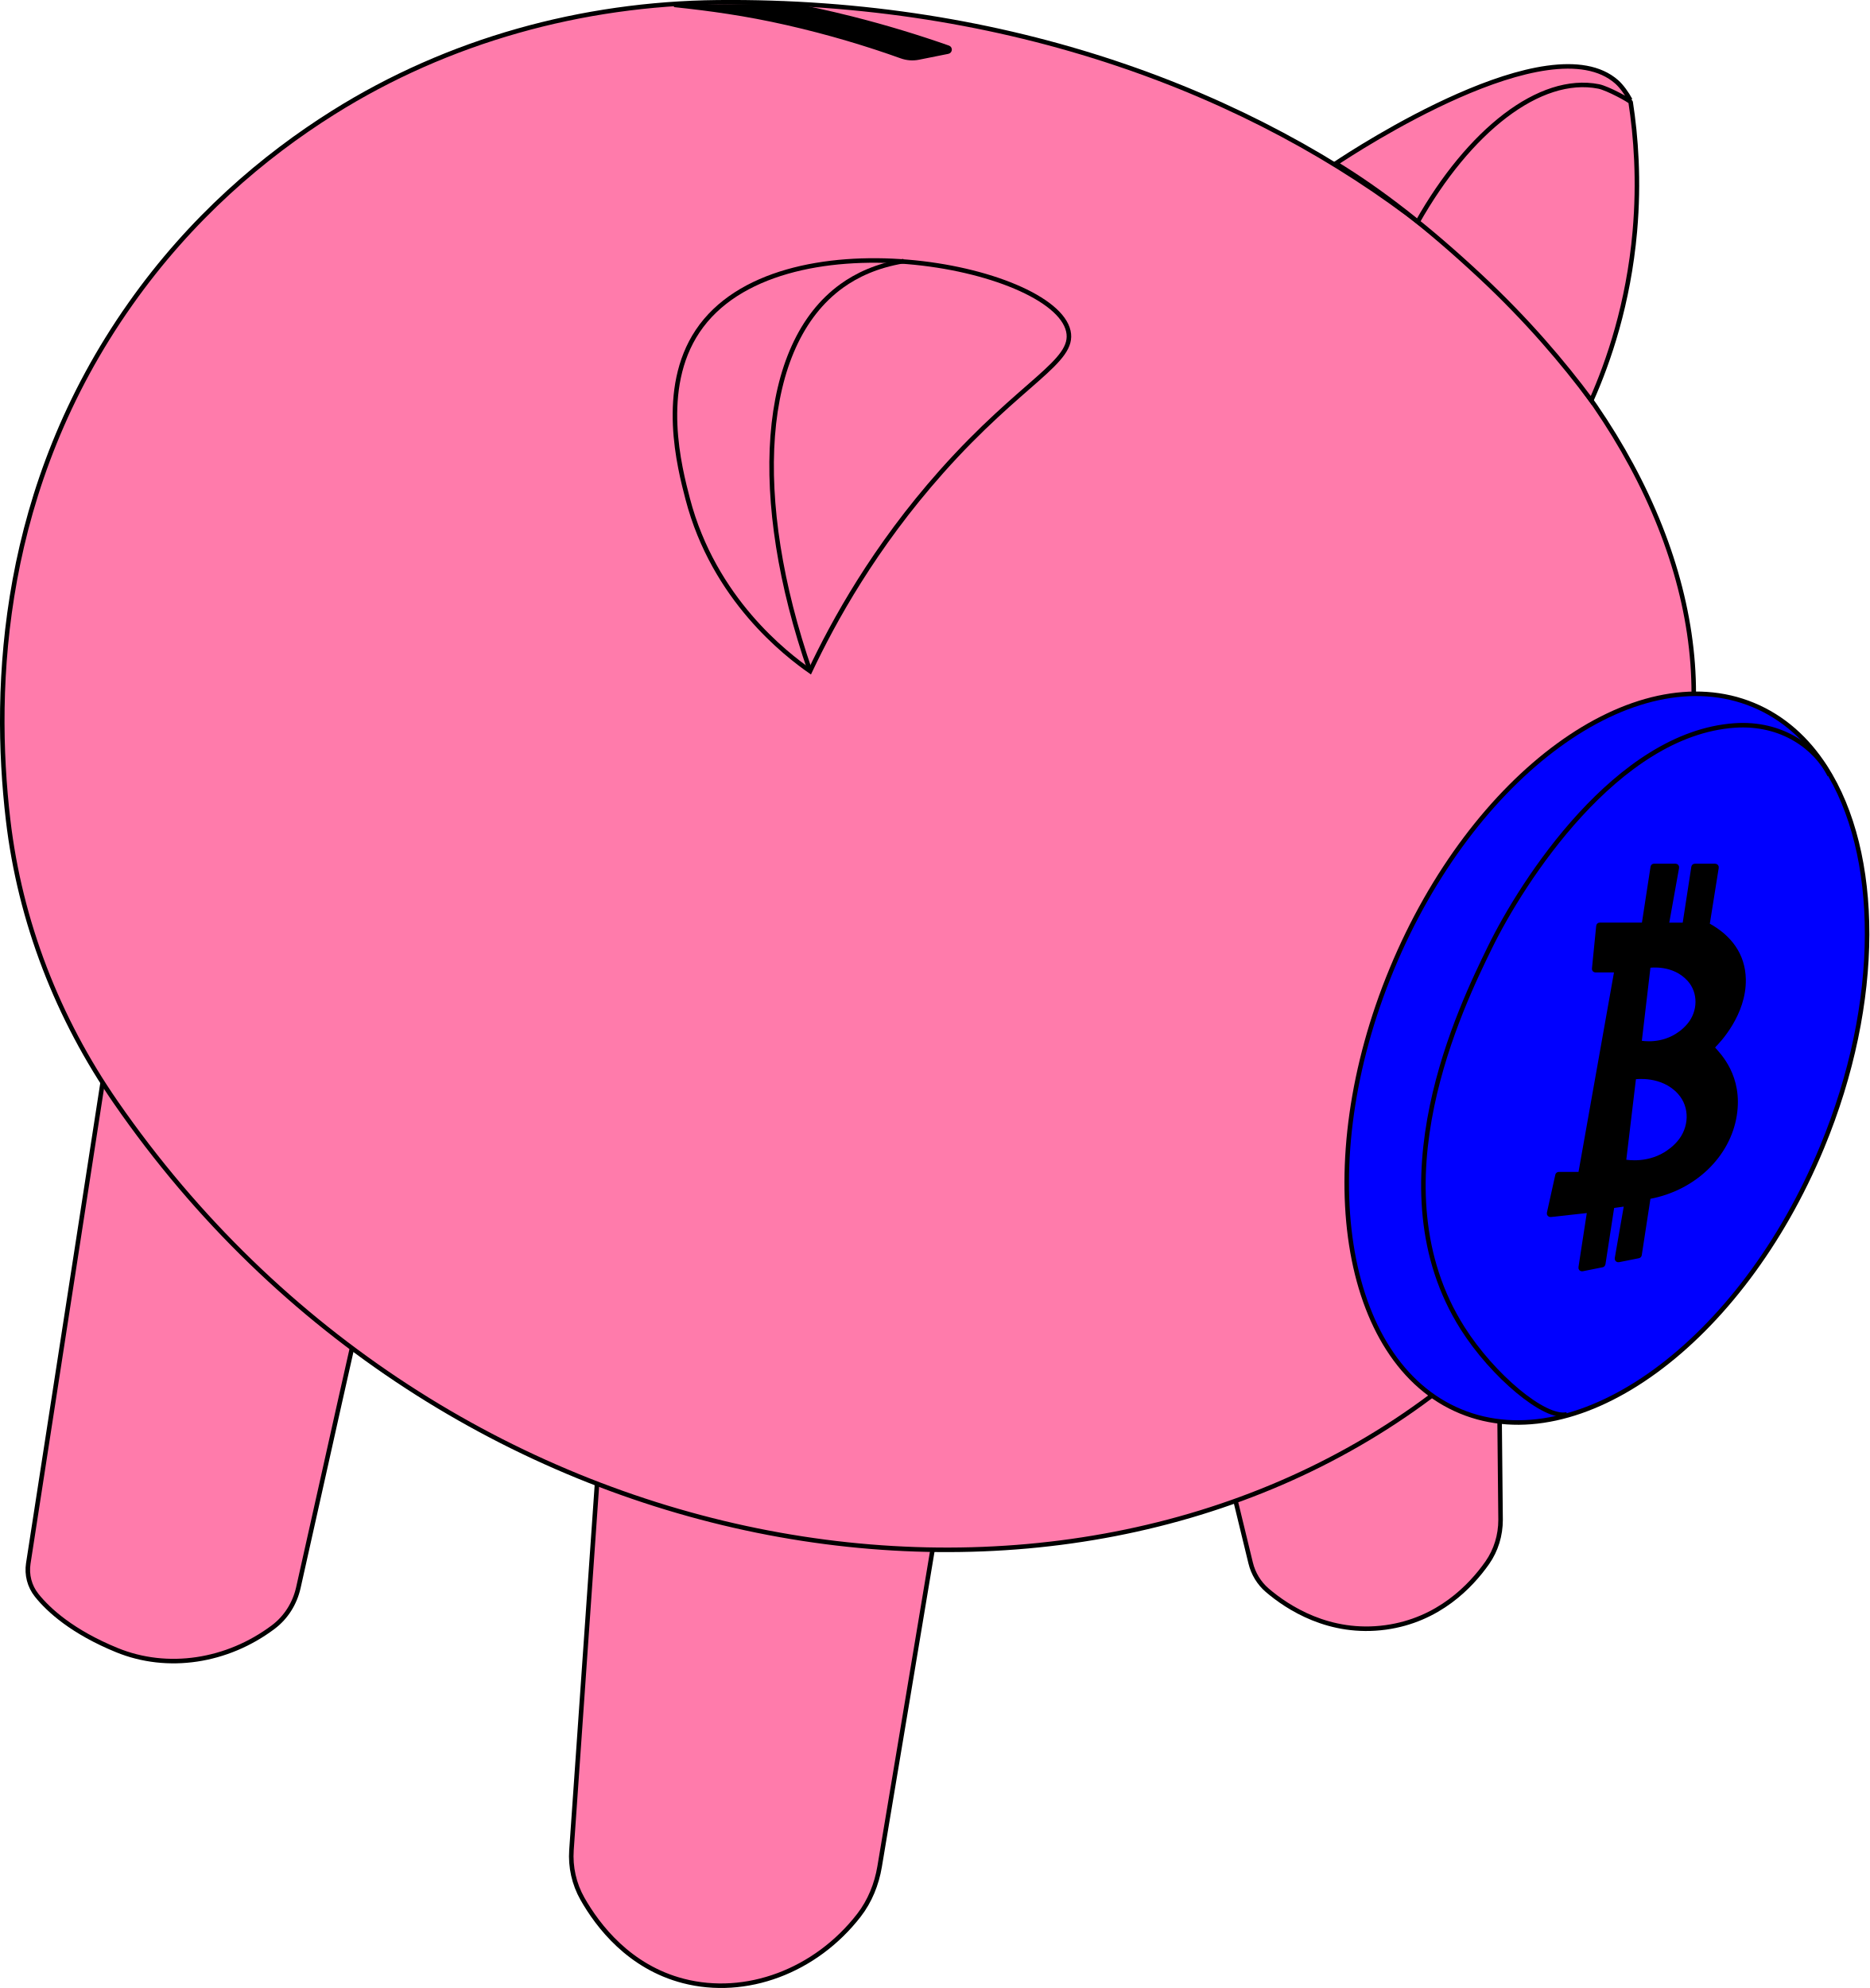
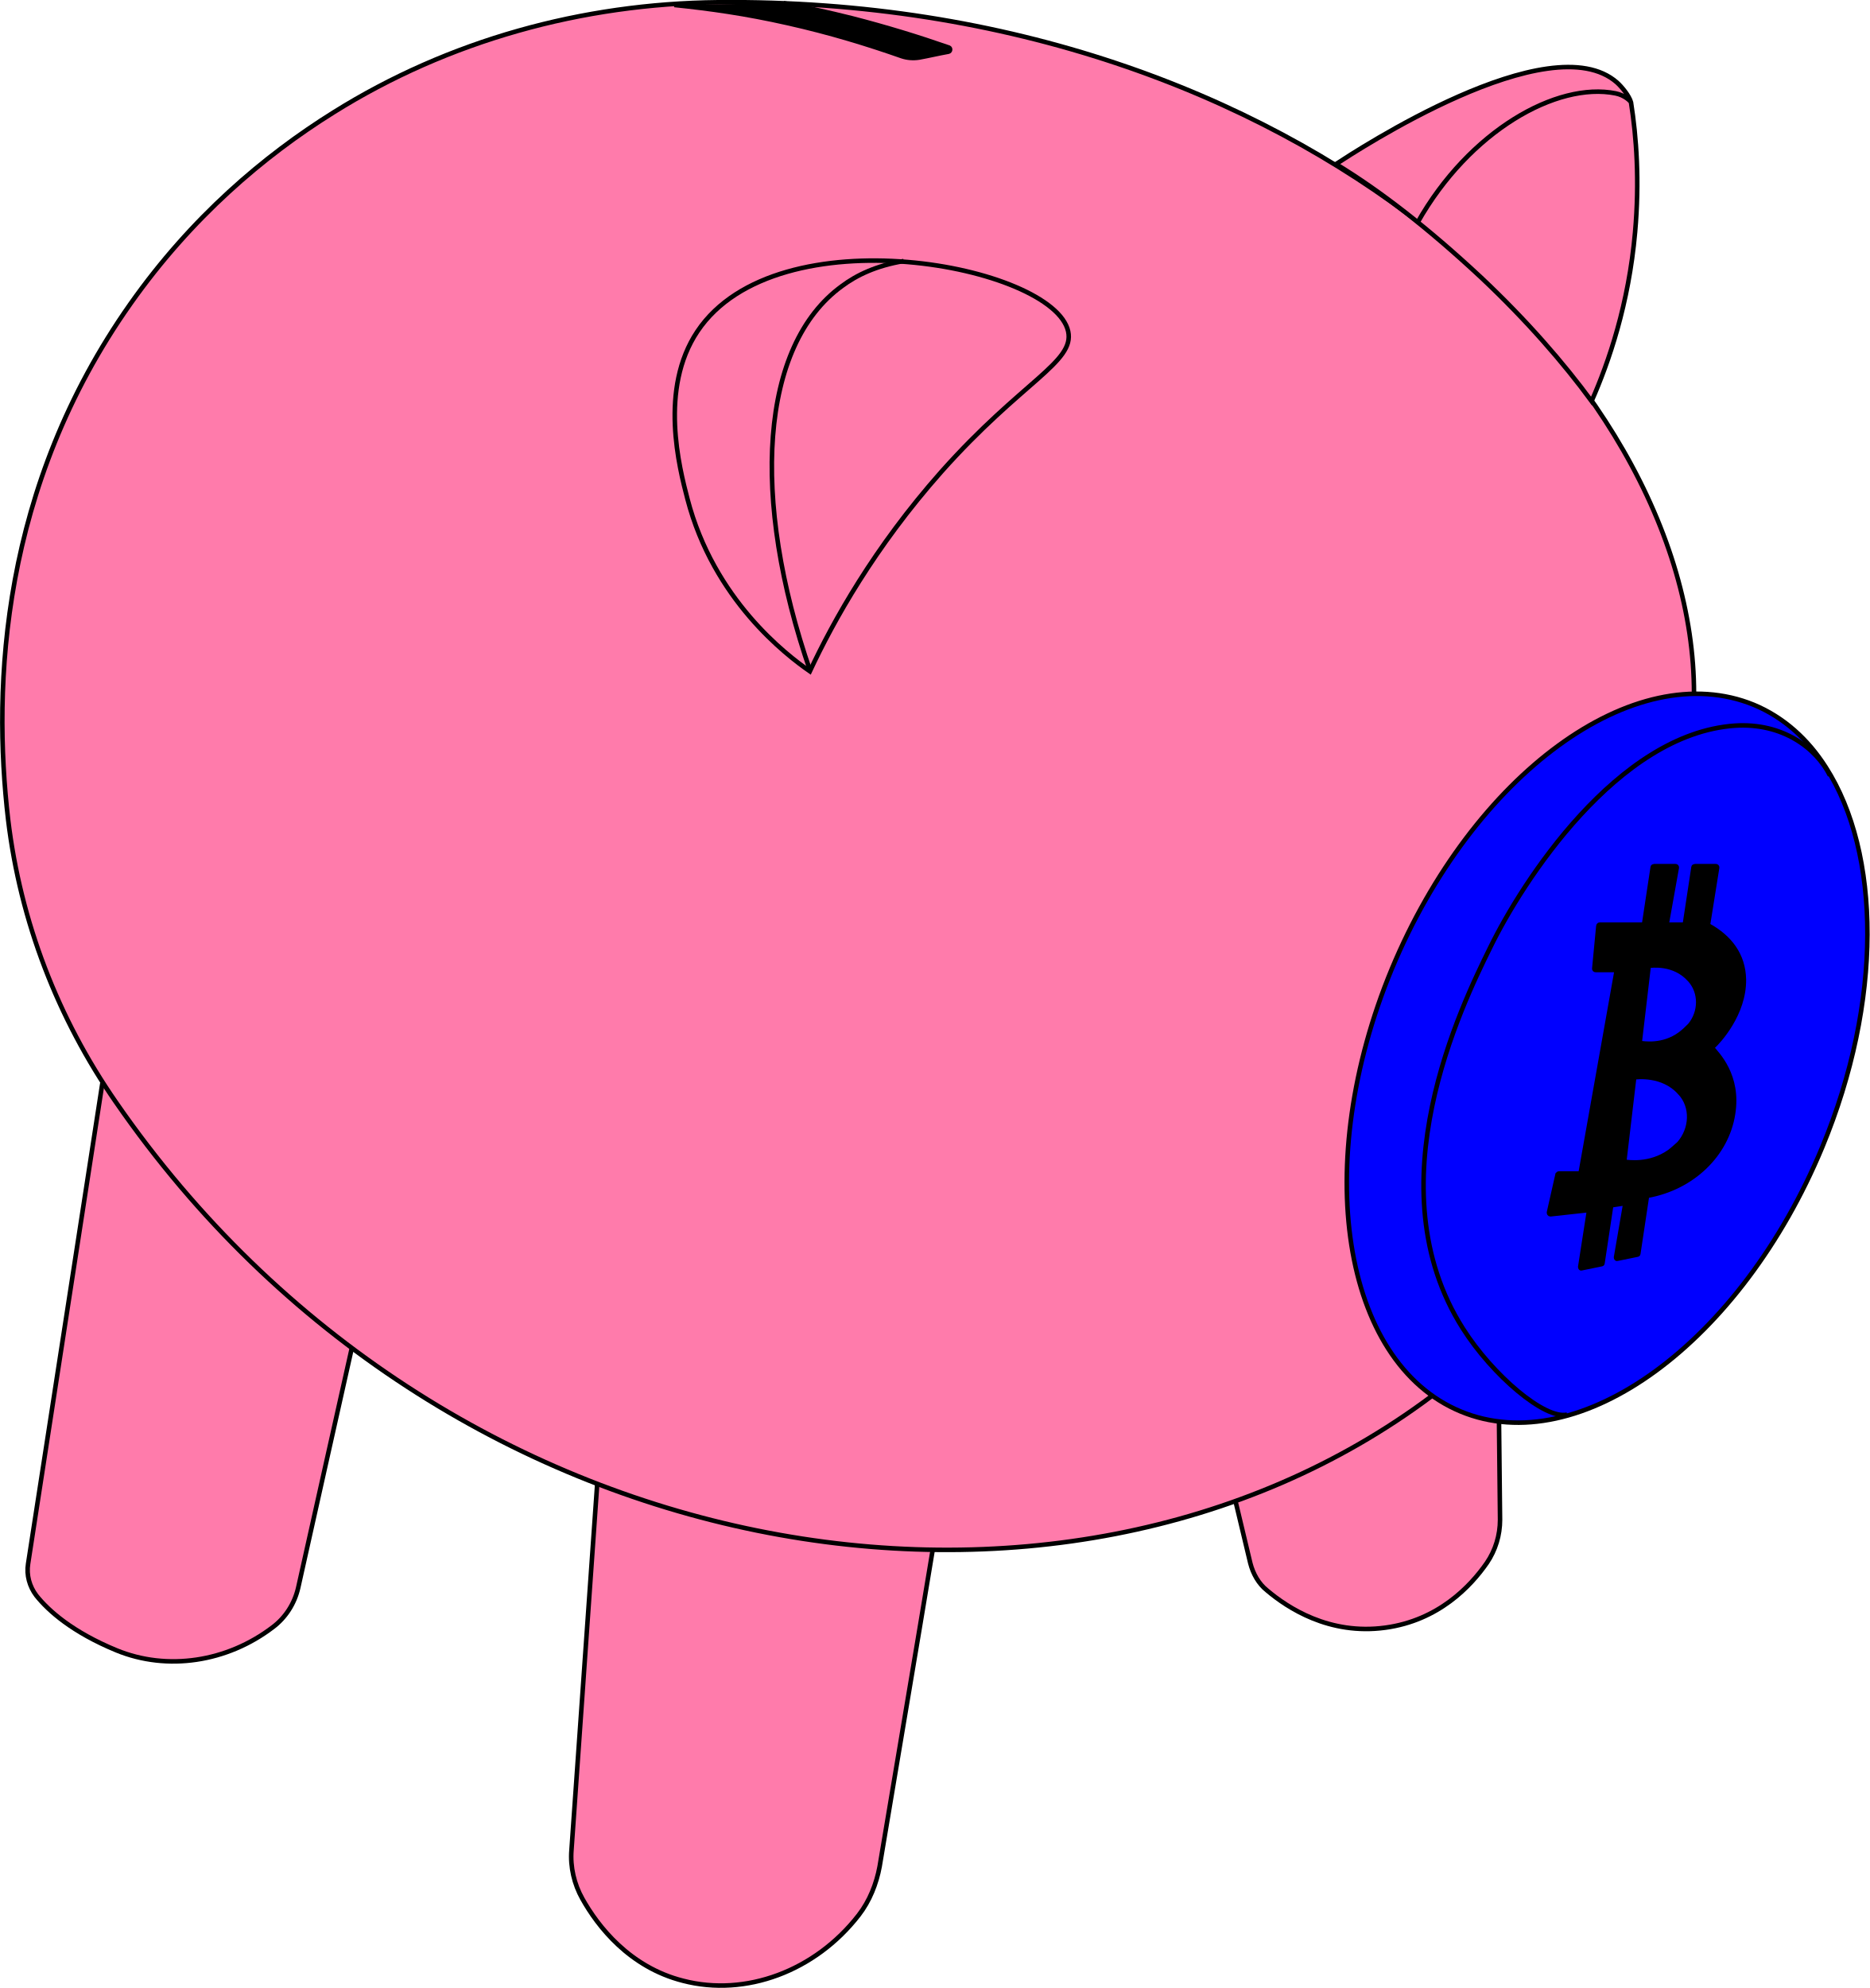
- <svg xmlns="http://www.w3.org/2000/svg" id="Layer_2" data-name="Layer 2" viewBox="0 0 412.51 438.63">
-   <path d="M272.74,331.48l3.25,13.38c.57,2.34,1.84,4.45,3.66,6.01,4.45,3.81,13.71,9.9,26.12,8.2,11.67-1.6,18.81-9.1,22.44-14.27,1.94-2.77,2.93-6.08,2.93-9.46l-.37-37.77" fill="#ff7bab" stroke="#000" stroke-miterlimit="10" />
-   <path d="M131.77,327.07l-5.66,81.13c-.26,3.73,.57,7.46,2.41,10.72,3.45,6.09,10.36,15.06,22.25,18.15,13.83,3.59,29.21-2.14,38.78-14.49,2.41-3.11,3.91-6.85,4.56-10.73,3.9-23.44,7.76-46.24,11.66-69.78" fill="#ff7bab" stroke="#000" stroke-miterlimit="10" />
-   <path d="M22.65,238.85L6.24,344.97c-.38,2.48,.27,5.01,1.83,6.98,2.69,3.39,8.01,8.15,17.7,12.12,11.21,4.59,24.35,2.56,34.51-5.06,2.84-2.13,4.78-5.24,5.56-8.7,4.01-17.77,7.89-35.46,11.92-53.24" fill="#ff7bab" stroke="#000" stroke-miterlimit="10" />
-   <path d="M315.77,308.07c-81.74,61.26-218.12,39.34-290.21-64.83-12.85-18.57-21.14-39.89-23.77-62.32C-1.71,151.07,.26,107.45,28.77,67.07c13.42-19.02,29.39-32.57,44.75-42.22C98.9,8.91,128.4,.81,158.37,.51c128.31-1.27,215.54,82.31,215.4,152.56" fill="#ff7bab" stroke="#000" stroke-miterlimit="10" />
-   <path d="M307.14,213.8c-17.84,43.04-11.05,86.74,15.17,97.6s61.92-15.22,79.76-58.26c13.38-32.28,12.9-64.93,.77-83.82-4.04-6.3-9.38-11.06-15.94-13.78-26.21-10.86-61.92,15.22-79.76,58.26Z" fill="blue" stroke="#000" stroke-miterlimit="10" />
-   <path d="M403.77,171.07c-3-6-10.44-11.74-21-11-25.94,1.81-46.85,34.35-54,49-6.17,12.64-25.87,52.69-6,84,6.63,10.44,18.08,20.09,23,19" fill="none" stroke="#000" stroke-miterlimit="10" />
-   <path d="M153.95,73.07c-8.52,12.74-3.98,30.14-2.19,37,5.78,22.15,21.8,34.36,27,38,5.23-11.06,14.18-27.34,29-44,17.78-20,29.5-24.25,28-31-3.23-14.49-64.23-26.29-81.81,0Z" fill="none" stroke="#000" stroke-miterlimit="10" />
-   <path d="M199.42,57.61c-6.02,1-10.41,3.13-13.65,5.46-18.15,13.06-20.19,46.94-7,85" fill="none" stroke="#000" stroke-miterlimit="10" />
-   <path d="M377.97,230.89c1.21-1.12,6.94-7.22,6.79-14.82-.1-5.37-3.1-9.32-7.82-11.91-.1-.06-.16-.17-.14-.29l1.99-12.47c.03-.17-.11-.33-.28-.33h-4.5c-.14,0-.26,.1-.28,.24l-1.93,12.52c-.02,.14-.14,.24-.28,.24h-3.41c-.18,0-.31-.16-.28-.34l2.21-12.33c.03-.17-.1-.34-.28-.34h-4.75c-.14,0-.26,.1-.28,.24l-1.93,12.52c-.02,.14-.14,.24-.28,.24h-9.5c-.15,0-.27,.11-.28,.26l-.94,9.43c-.02,.17,.11,.31,.28,.31h4.34c.18,0,.31,.16,.28,.34l-7.9,44.43c-.02,.14-.14,.24-.28,.24h-4.53c-.13,0-.25,.09-.28,.22l-1.86,8.39c-.04,.19,.12,.37,.31,.35l8.23-.91c.19-.02,.34,.14,.31,.33l-1.88,12.23c-.03,.2,.14,.36,.34,.32l4.4-.88c.12-.02,.21-.12,.23-.24l1.94-12.59c.02-.12,.12-.22,.24-.24l2.57-.36c.19-.03,.35,.14,.32,.33l-2.03,11.65c-.03,.2,.14,.37,.34,.33l4.4-.88c.12-.02,.21-.12,.23-.24l1.94-12.61c.02-.12,.11-.21,.23-.23,9.88-1.84,17.39-9.14,18.8-17.96,1.36-8.51-3.48-13.31-4.81-14.78-.1-.12-.1-.29,.02-.39Zm-9.59,23.22c-4.39,3.14-9.21,2.35-10.05,2.19l2.23-18.64c.52-.08,6.27-.82,10.05,3.29,.02,.02,.04,.05,.06,.07,2.85,3.15,2.63,7.96-.17,11.16-.58,.67-1.29,1.33-2.13,1.93Zm2.38-26.05c-3.93,2.87-8.25,2.14-9,2l2-17c.47-.07,5.61-.75,9,3,.02,.02,.04,.04,.06,.06,2.5,2.82,2.39,7.09,0,10.01-.55,.67-1.23,1.33-2.05,1.93Z" stroke="#000" stroke-miterlimit="10" />
-   <path d="M148.77,1.07c7.76,.82,15.68,1.88,25,4,9.35,2.13,17.77,4.69,25.17,7.34,1.2,.43,2.5,.53,3.75,.28,2.16-.43,4.33-.87,6.49-1.3,.45-.09,.5-.71,.07-.86-6.57-2.31-13.73-4.51-21.47-6.46-5.2-1.31-10.21-2.38-15-3.27" stroke="#000" stroke-miterlimit="10" />
-   <path d="M312.77,49.07c11.4-20.22,27.02-32.55,40-30,2.02,.4,7.02,3.16,7.07,3.44,1.17,7.59,1.92,17.34,.93,28.56-1.41,15.94-5.79,28.71-9.61,37.28-6.15-8.28-14.16-17.73-24.39-27.28-11.78-11-22.26-19.08-32-25,4.26-2.84,47.23-31.03,62-18,1.04,.92,2.23,2.56,3,4" fill="#ff7bab" stroke="#000" stroke-miterlimit="10" />
+ <svg xmlns="http://www.w3.org/2000/svg" version="1.1" id="Layer_2_00000144311339573606756040000006851467717902982272_" x="0px" y="0px" viewBox="0 0 412.5 438.6" style="enable-background:new 0 0 412.5 438.6;" xml:space="preserve">
+   <style type="text/css">
+ 	.st0{fill:#FF7BAB;stroke:#000000;stroke-miterlimit:10;}
+ 	.st1{fill:#0000FF;stroke:#000000;stroke-miterlimit:10;}
+ 	.st2{fill:none;stroke:#000000;stroke-miterlimit:10;}
+ 	.st3{stroke:#000000;stroke-miterlimit:10;}
+ </style>
+   <path class="st0" d="M272.7,331.5l3.2,13.4c0.6,2.3,1.8,4.5,3.7,6c4.5,3.8,13.7,9.9,26.1,8.2c11.7-1.6,18.8-9.1,22.4-14.3  c1.9-2.8,2.9-6.1,2.9-9.5l-0.4-37.8" />
+   <path class="st0" d="M131.8,327.1l-5.7,81.1c-0.3,3.7,0.6,7.5,2.4,10.7c3.4,6.1,10.4,15.1,22.2,18.1c13.8,3.6,29.2-2.1,38.8-14.5  c2.4-3.1,3.9-6.9,4.6-10.7c3.9-23.4,7.8-46.2,11.7-69.8" />
+   <path class="st0" d="M22.6,238.9L6.2,345c-0.4,2.5,0.3,5,1.8,7c2.7,3.4,8,8.1,17.7,12.1c11.2,4.6,24.4,2.6,34.5-5.1  c2.8-2.1,4.8-5.2,5.6-8.7c4-17.8,7.9-35.5,11.9-53.2" />
+   <path class="st0" d="M315.8,308.1C234,369.3,97.6,347.4,25.6,243.2c-12.9-18.6-21.1-39.9-23.8-62.3c-3.5-29.9-1.5-73.5,27-113.9  c13.4-19,29.4-32.6,44.8-42.2c25.4-15.9,54.9-24,84.8-24.3c128.3-1.3,215.5,82.3,215.4,152.6" />
+   <path class="st1" d="M307.1,213.8c-17.8,43-11,86.7,15.2,97.6s61.9-15.2,79.8-58.3c13.4-32.3,12.9-64.9,0.8-83.8  c-4-6.3-9.4-11.1-15.9-13.8C360.7,144.7,325,170.8,307.1,213.8z" />
+   <path class="st2" d="M403.8,171.1c-3-6-10.4-11.7-21-11c-25.9,1.8-46.9,34.4-54,49c-6.2,12.6-25.9,52.7-6,84  c6.6,10.4,18.1,20.1,23,19" />
+   <path class="st2" d="M153.9,73.1c-8.5,12.7-4,30.1-2.2,37c5.8,22.2,21.8,34.4,27,38c5.2-11.1,14.2-27.3,29-44  c17.8-20,29.5-24.2,28-31C232.5,58.6,171.5,46.8,153.9,73.1z" />
+   <path class="st2" d="M199.4,57.6c-6,1-10.4,3.1-13.6,5.5c-18.1,13.1-20.2,46.9-7,85" />
+   <path class="st3" d="M378,230.9c1.2-1.1,6.9-7.2,6.8-14.8c-0.1-5.4-3.1-9.3-7.8-11.9c-0.1-0.1-0.2-0.2-0.1-0.3l2-12.5  c0-0.2-0.1-0.3-0.3-0.3H374c-0.1,0-0.3,0.1-0.3,0.2l-1.9,12.5c0,0.1-0.1,0.2-0.3,0.2h-3.4c-0.2,0-0.3-0.2-0.3-0.3l2.2-12.3  c0-0.2-0.1-0.3-0.3-0.3H365c-0.1,0-0.3,0.1-0.3,0.2l-1.9,12.5c0,0.1-0.1,0.2-0.3,0.2H353c-0.1,0-0.3,0.1-0.3,0.3l-0.9,9.4  c0,0.2,0.1,0.3,0.3,0.3h4.3c0.2,0,0.3,0.2,0.3,0.3l-7.9,44.4c0,0.1-0.1,0.2-0.3,0.2H344c-0.1,0-0.2,0.1-0.3,0.2l-1.9,8.4  c0,0.2,0.1,0.4,0.3,0.4l8.2-0.9c0.2,0,0.3,0.1,0.3,0.3l-1.9,12.2c0,0.2,0.1,0.4,0.3,0.3l4.4-0.9c0.1,0,0.2-0.1,0.2-0.2l1.9-12.6  c0-0.1,0.1-0.2,0.2-0.2l2.6-0.4c0.2,0,0.4,0.1,0.3,0.3l-2,11.6c0,0.2,0.1,0.4,0.3,0.3l4.4-0.9c0.1,0,0.2-0.1,0.2-0.2l1.9-12.6  c0-0.1,0.1-0.2,0.2-0.2c9.9-1.8,17.4-9.1,18.8-18c1.4-8.5-3.5-13.3-4.8-14.8C377.9,231.2,377.9,231,378,230.9L378,230.9z   M368.4,254.1c-4.4,3.1-9.2,2.3-10,2.2l2.2-18.6c0.5-0.1,6.3-0.8,10,3.3c0,0,0,0.1,0.1,0.1c2.9,3.1,2.6,8-0.2,11.2  C369.9,252.8,369.2,253.5,368.4,254.1L368.4,254.1z M370.8,228.1c-3.9,2.9-8.2,2.1-9,2l2-17c0.5-0.1,5.6-0.8,9,3c0,0,0,0,0.1,0.1  c2.5,2.8,2.4,7.1,0,10C372.3,226.8,371.6,227.5,370.8,228.1L370.8,228.1z" />
+   <path class="st3" d="M148.8,1.1c7.8,0.8,15.7,1.9,25,4c9.4,2.1,17.8,4.7,25.2,7.3c1.2,0.4,2.5,0.5,3.8,0.3c2.2-0.4,4.3-0.9,6.5-1.3  c0.4-0.1,0.5-0.7,0.1-0.9c-6.6-2.3-13.7-4.5-21.5-6.5c-5.2-1.3-10.2-2.4-15-3.3" />
+   <path class="st0" d="M312.8,49.1c11.4-20.2,30.7-31.1,43.7-28.5c2,0.4,3.3,1.7,3.4,2c1.2,7.6,1.9,17.3,0.9,28.6  c-1.4,15.9-5.8,28.7-9.6,37.3c-6.1-8.3-14.2-17.7-24.4-27.3c-11.8-11-22.3-19.1-32-25c4.3-2.8,47.2-31,62-18c1,0.9,2.7,2.9,3.1,4.4" />
</svg>
